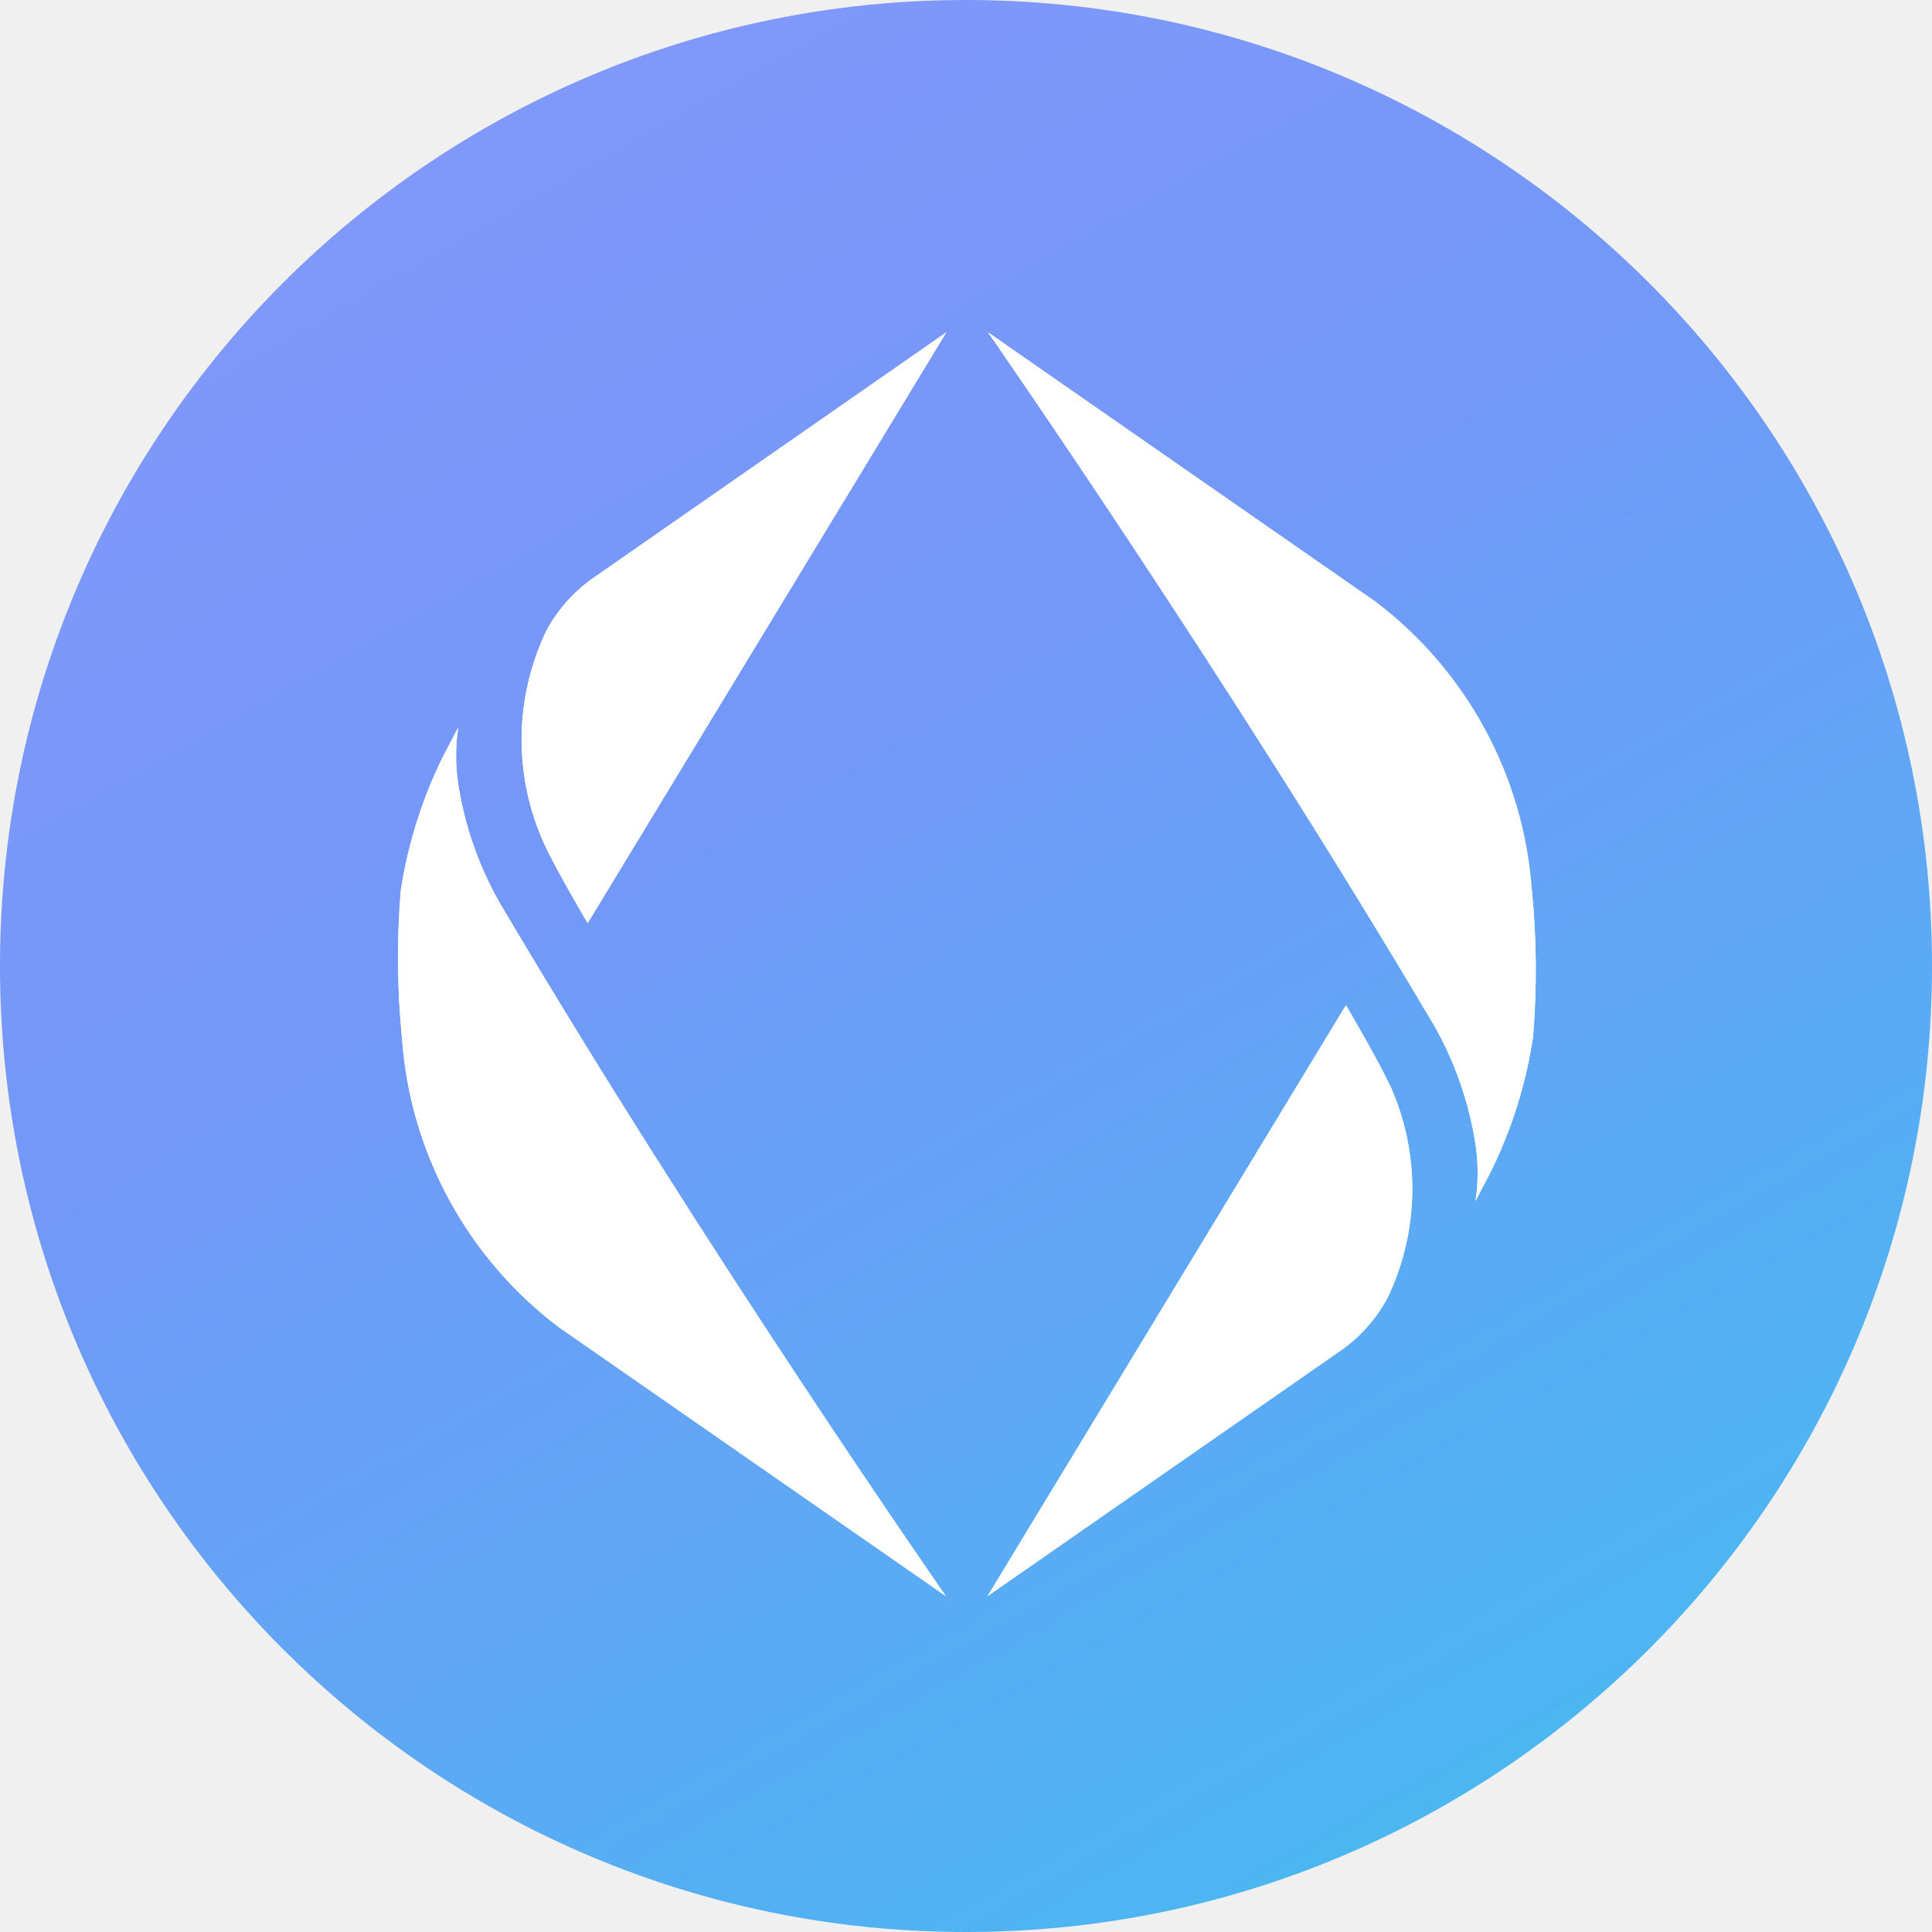
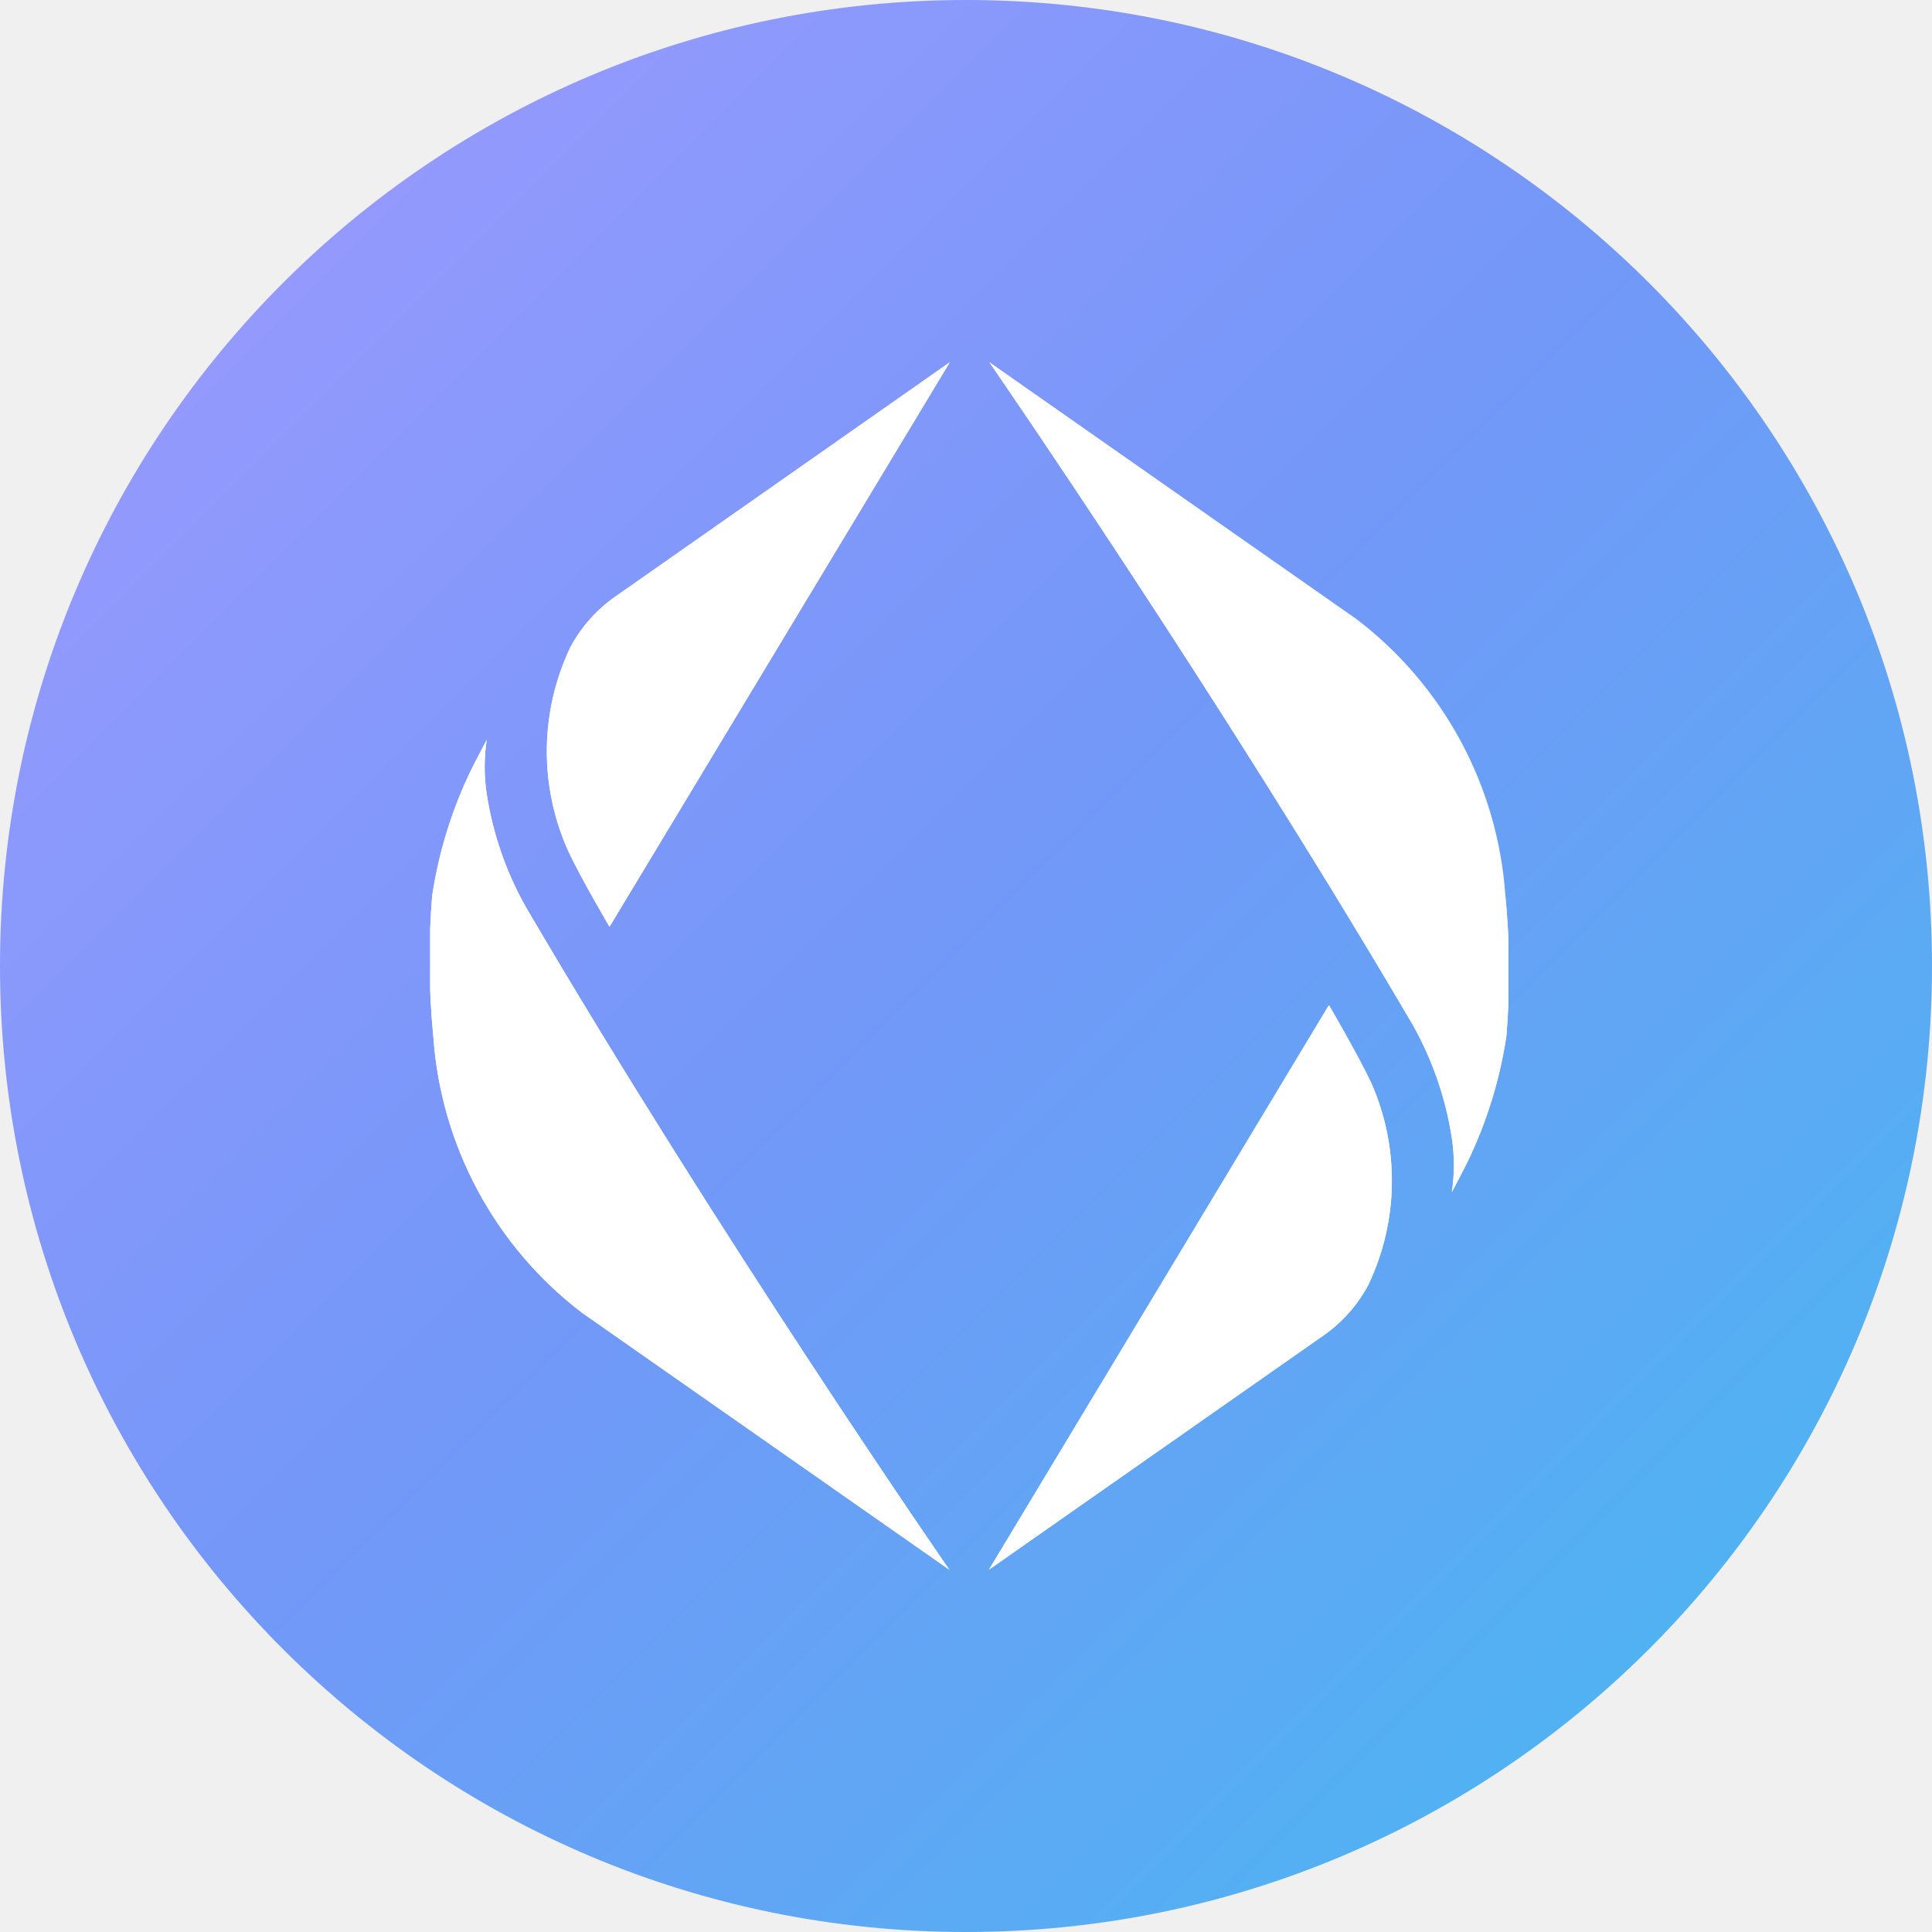
<svg xmlns="http://www.w3.org/2000/svg" width="256" height="256" viewBox="0 0 256 256" fill="none">
-   <rect width="256" height="256" rx="128" fill="url(#paint0_linear_47:4)" />
-   <path d="M72.097 111.782C73.758 115.32 77.869 122.312 77.869 122.312L125.395 44.032L79.011 76.304C76.247 78.141 73.98 80.628 72.409 83.544C70.296 87.945 69.174 92.752 69.12 97.629C69.066 102.507 70.082 107.337 72.097 111.782Z" fill="white" />
-   <path d="M53.265 137.559C53.789 145.046 55.912 152.336 59.493 158.94C63.074 165.544 68.029 171.31 74.028 175.85L125.332 211.494C125.332 211.494 93.233 165.403 66.159 119.54C63.418 114.695 61.575 109.397 60.719 103.901C60.34 101.412 60.34 98.88 60.719 96.391C60.013 97.695 58.643 100.363 58.643 100.363C55.898 105.942 54.028 111.907 53.099 118.051C52.565 124.545 52.62 131.074 53.265 137.559Z" fill="white" />
-   <path d="M184.153 143.744C182.492 140.207 178.381 133.214 178.381 133.214L130.855 211.494L177.239 179.243C180.003 177.406 182.27 174.919 183.842 172.003C185.957 167.6 187.081 162.789 187.135 157.908C187.189 153.026 186.171 148.192 184.153 143.744Z" fill="white" />
-   <path d="M202.985 117.968C202.461 110.48 200.338 103.19 196.757 96.586C193.176 89.982 188.221 84.217 182.222 79.676L130.918 44.032C130.918 44.032 162.996 90.123 190.091 135.986C192.825 140.833 194.661 146.131 195.51 151.626C195.889 154.115 195.889 156.646 195.51 159.135C196.216 157.832 197.586 155.163 197.586 155.163C200.332 149.585 202.201 143.619 203.13 137.476C203.672 130.982 203.623 124.453 202.985 117.968Z" fill="white" />
-   <path d="M72.409 83.544C73.98 80.628 76.247 78.141 79.011 76.304L125.395 44.032L77.869 122.333C77.869 122.333 73.716 115.341 72.097 111.803C70.079 107.355 69.061 102.521 69.115 97.639C69.169 92.758 70.293 87.947 72.409 83.544ZM53.265 137.559C53.789 145.046 55.912 152.336 59.493 158.94C63.074 165.544 68.029 171.31 74.028 175.85L125.332 211.494C125.332 211.494 93.233 165.403 66.159 119.54C63.418 114.695 61.575 109.397 60.719 103.901C60.34 101.412 60.34 98.88 60.719 96.391C60.013 97.695 58.643 100.363 58.643 100.363C55.898 105.942 54.028 111.907 53.099 118.051C52.565 124.545 52.62 131.074 53.265 137.559ZM184.07 143.765C182.409 140.227 178.298 133.235 178.298 133.235L130.855 211.494L177.239 179.243C180.003 177.406 182.27 174.919 183.842 172.003C185.957 167.6 187.081 162.789 187.135 157.908C187.189 153.026 186.171 148.192 184.153 143.744L184.07 143.765ZM202.902 117.988C202.378 110.501 200.255 103.211 196.674 96.607C193.093 90.003 188.138 84.237 182.139 79.697L130.918 44.032C130.918 44.032 162.996 90.123 190.091 135.986C192.825 140.833 194.661 146.131 195.51 151.626C195.889 154.115 195.889 156.646 195.51 159.135C196.216 157.832 197.586 155.163 197.586 155.163C200.332 149.585 202.201 143.619 203.13 137.476C203.672 130.982 203.623 124.453 202.985 117.968L202.902 117.988Z" fill="white" />
+   <path d="M128 256C198.692 256 256 198.692 256 128C256 57.307 198.692 0 128 0C57.307 0 0 57.307 0 128C0 198.692 57.307 256 128 256Z" fill="url(#paint0_linear_1809_1927)" />
+   <g clip-path="url(#clip0_1809_1927)">
+     <path d="M75.285 112.731C76.861 116.111 80.761 122.792 80.761 122.792L125.853 48L81.845 78.834C79.223 80.589 77.071 82.965 75.581 85.752C73.576 89.956 72.511 94.549 72.46 99.209C72.409 103.869 73.373 108.484 75.285 112.731Z" fill="white" />
+     <path d="M57.418 137.359C57.915 144.513 59.93 151.478 63.327 157.788C66.724 164.098 71.426 169.606 77.117 173.945L125.793 208C125.793 208 95.339 163.963 69.651 120.143C67.051 115.514 65.302 110.452 64.49 105.201C64.131 102.823 64.131 100.404 64.49 98.026C63.82 99.271 62.52 101.821 62.52 101.821C59.916 107.151 58.142 112.85 57.261 118.72C56.753 124.925 56.806 131.163 57.418 137.359Z" fill="white" />
+     <path d="M181.601 143.269C180.025 139.889 176.125 133.208 176.125 133.208L131.033 208L175.041 177.186C177.663 175.431 179.814 173.055 181.305 170.268C183.313 166.061 184.379 161.465 184.43 156.801C184.481 152.138 183.515 147.519 181.601 143.269Z" fill="white" />
+     <path d="M199.468 118.641C198.971 111.487 196.956 104.522 193.559 98.212C190.162 91.903 185.46 86.394 179.769 82.056L131.093 48C131.093 48 161.528 92.037 187.234 135.857C189.829 140.487 191.57 145.549 192.376 150.799C192.736 153.177 192.736 155.596 192.376 157.974C193.046 156.729 194.346 154.179 194.346 154.179C196.95 148.849 198.725 143.15 199.606 137.28C200.12 131.075 200.073 124.837 199.468 118.641Z" fill="white" />
+     <path d="M75.581 85.752C77.071 82.965 79.223 80.589 81.845 78.834L125.853 48L80.762 122.811C80.762 122.811 76.822 116.131 75.285 112.751C73.371 108.501 72.405 103.882 72.456 99.219C72.507 94.555 73.573 89.959 75.581 85.752ZM57.418 137.359C57.915 144.513 59.93 151.478 63.327 157.788C66.724 164.098 71.426 169.606 77.117 173.945L125.793 208C125.793 208 95.339 163.963 69.651 120.143C67.051 115.514 65.302 110.452 64.49 105.201C64.131 102.823 64.131 100.404 64.49 98.026C63.82 99.271 62.52 101.821 62.52 101.821C59.916 107.151 58.142 112.85 57.261 118.72C56.753 124.925 56.806 131.163 57.418 137.359ZM181.522 143.289C179.946 139.909 176.046 133.228 176.046 133.228L131.033 208L175.041 177.186C177.663 175.431 179.814 173.055 181.305 170.268C183.313 166.061 184.379 161.465 184.43 156.801C184.481 152.138 183.515 147.519 181.601 143.269L181.522 143.289ZM199.389 118.661C198.892 111.507 196.877 104.542 193.48 98.232C190.083 91.922 185.381 86.414 179.69 82.075L131.093 48C131.093 48 161.528 92.037 187.234 135.857C189.829 140.487 191.57 145.549 192.376 150.799C192.736 153.177 192.736 155.596 192.376 157.974C193.046 156.729 194.346 154.179 194.346 154.179C196.95 148.849 198.725 143.15 199.606 137.28C200.119 131.075 200.073 124.837 199.468 118.641L199.389 118.661Z" fill="white" />
+   </g>
  <defs>
-     <linearGradient id="paint0_linear_47:4" x1="170.517" y1="286.341" x2="-78.302" y2="-151.616" gradientUnits="userSpaceOnUse">
+     <linearGradient id="paint0_linear_1809_1927" x1="256" y1="256" x2="0" y2="0" gradientUnits="userSpaceOnUse">
      <stop stop-color="#44BCF0" />
-       <stop offset="0.379" stop-color="#7298F8" />
-       <stop offset="1" stop-color="#A099FF" />
+       <stop offset="0.513" stop-color="#7298F8" />
+       <stop offset="0.983" stop-color="#A099FF" />
    </linearGradient>
+     <clipPath id="clip0_1809_1927">
+       <rect width="142.857" height="160" fill="white" transform="translate(57 48)" />
+     </clipPath>
  </defs>
</svg>
